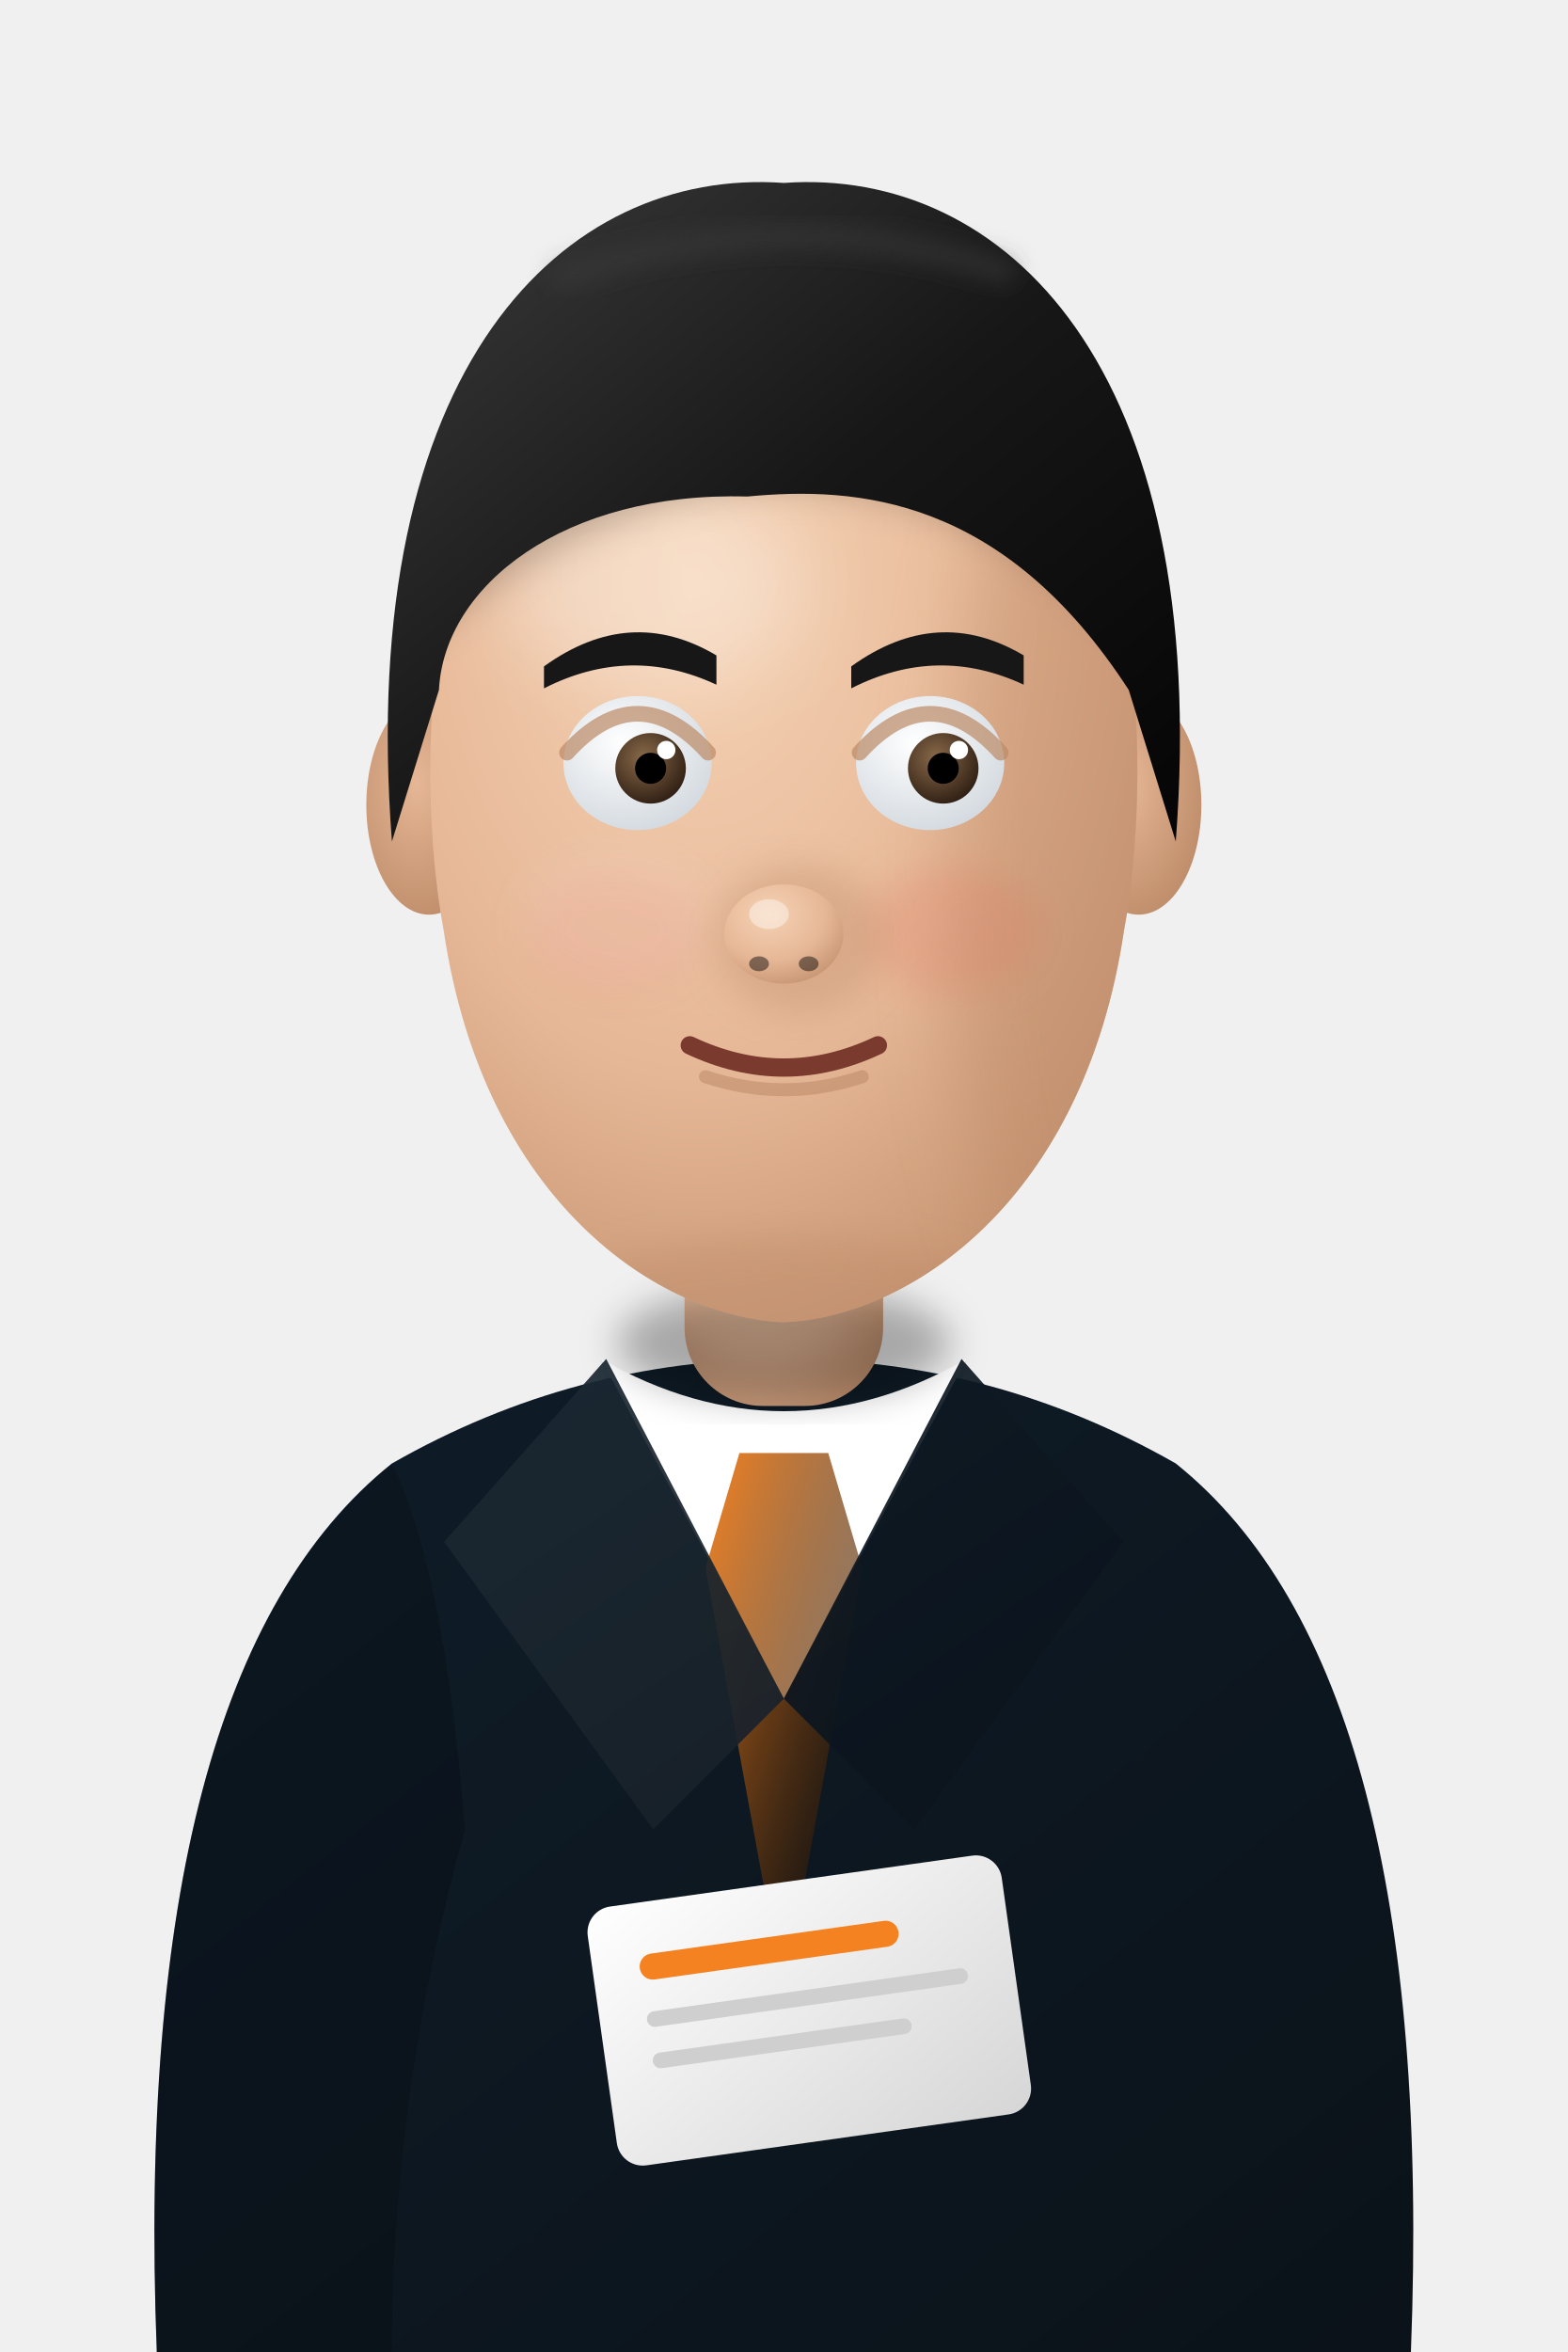
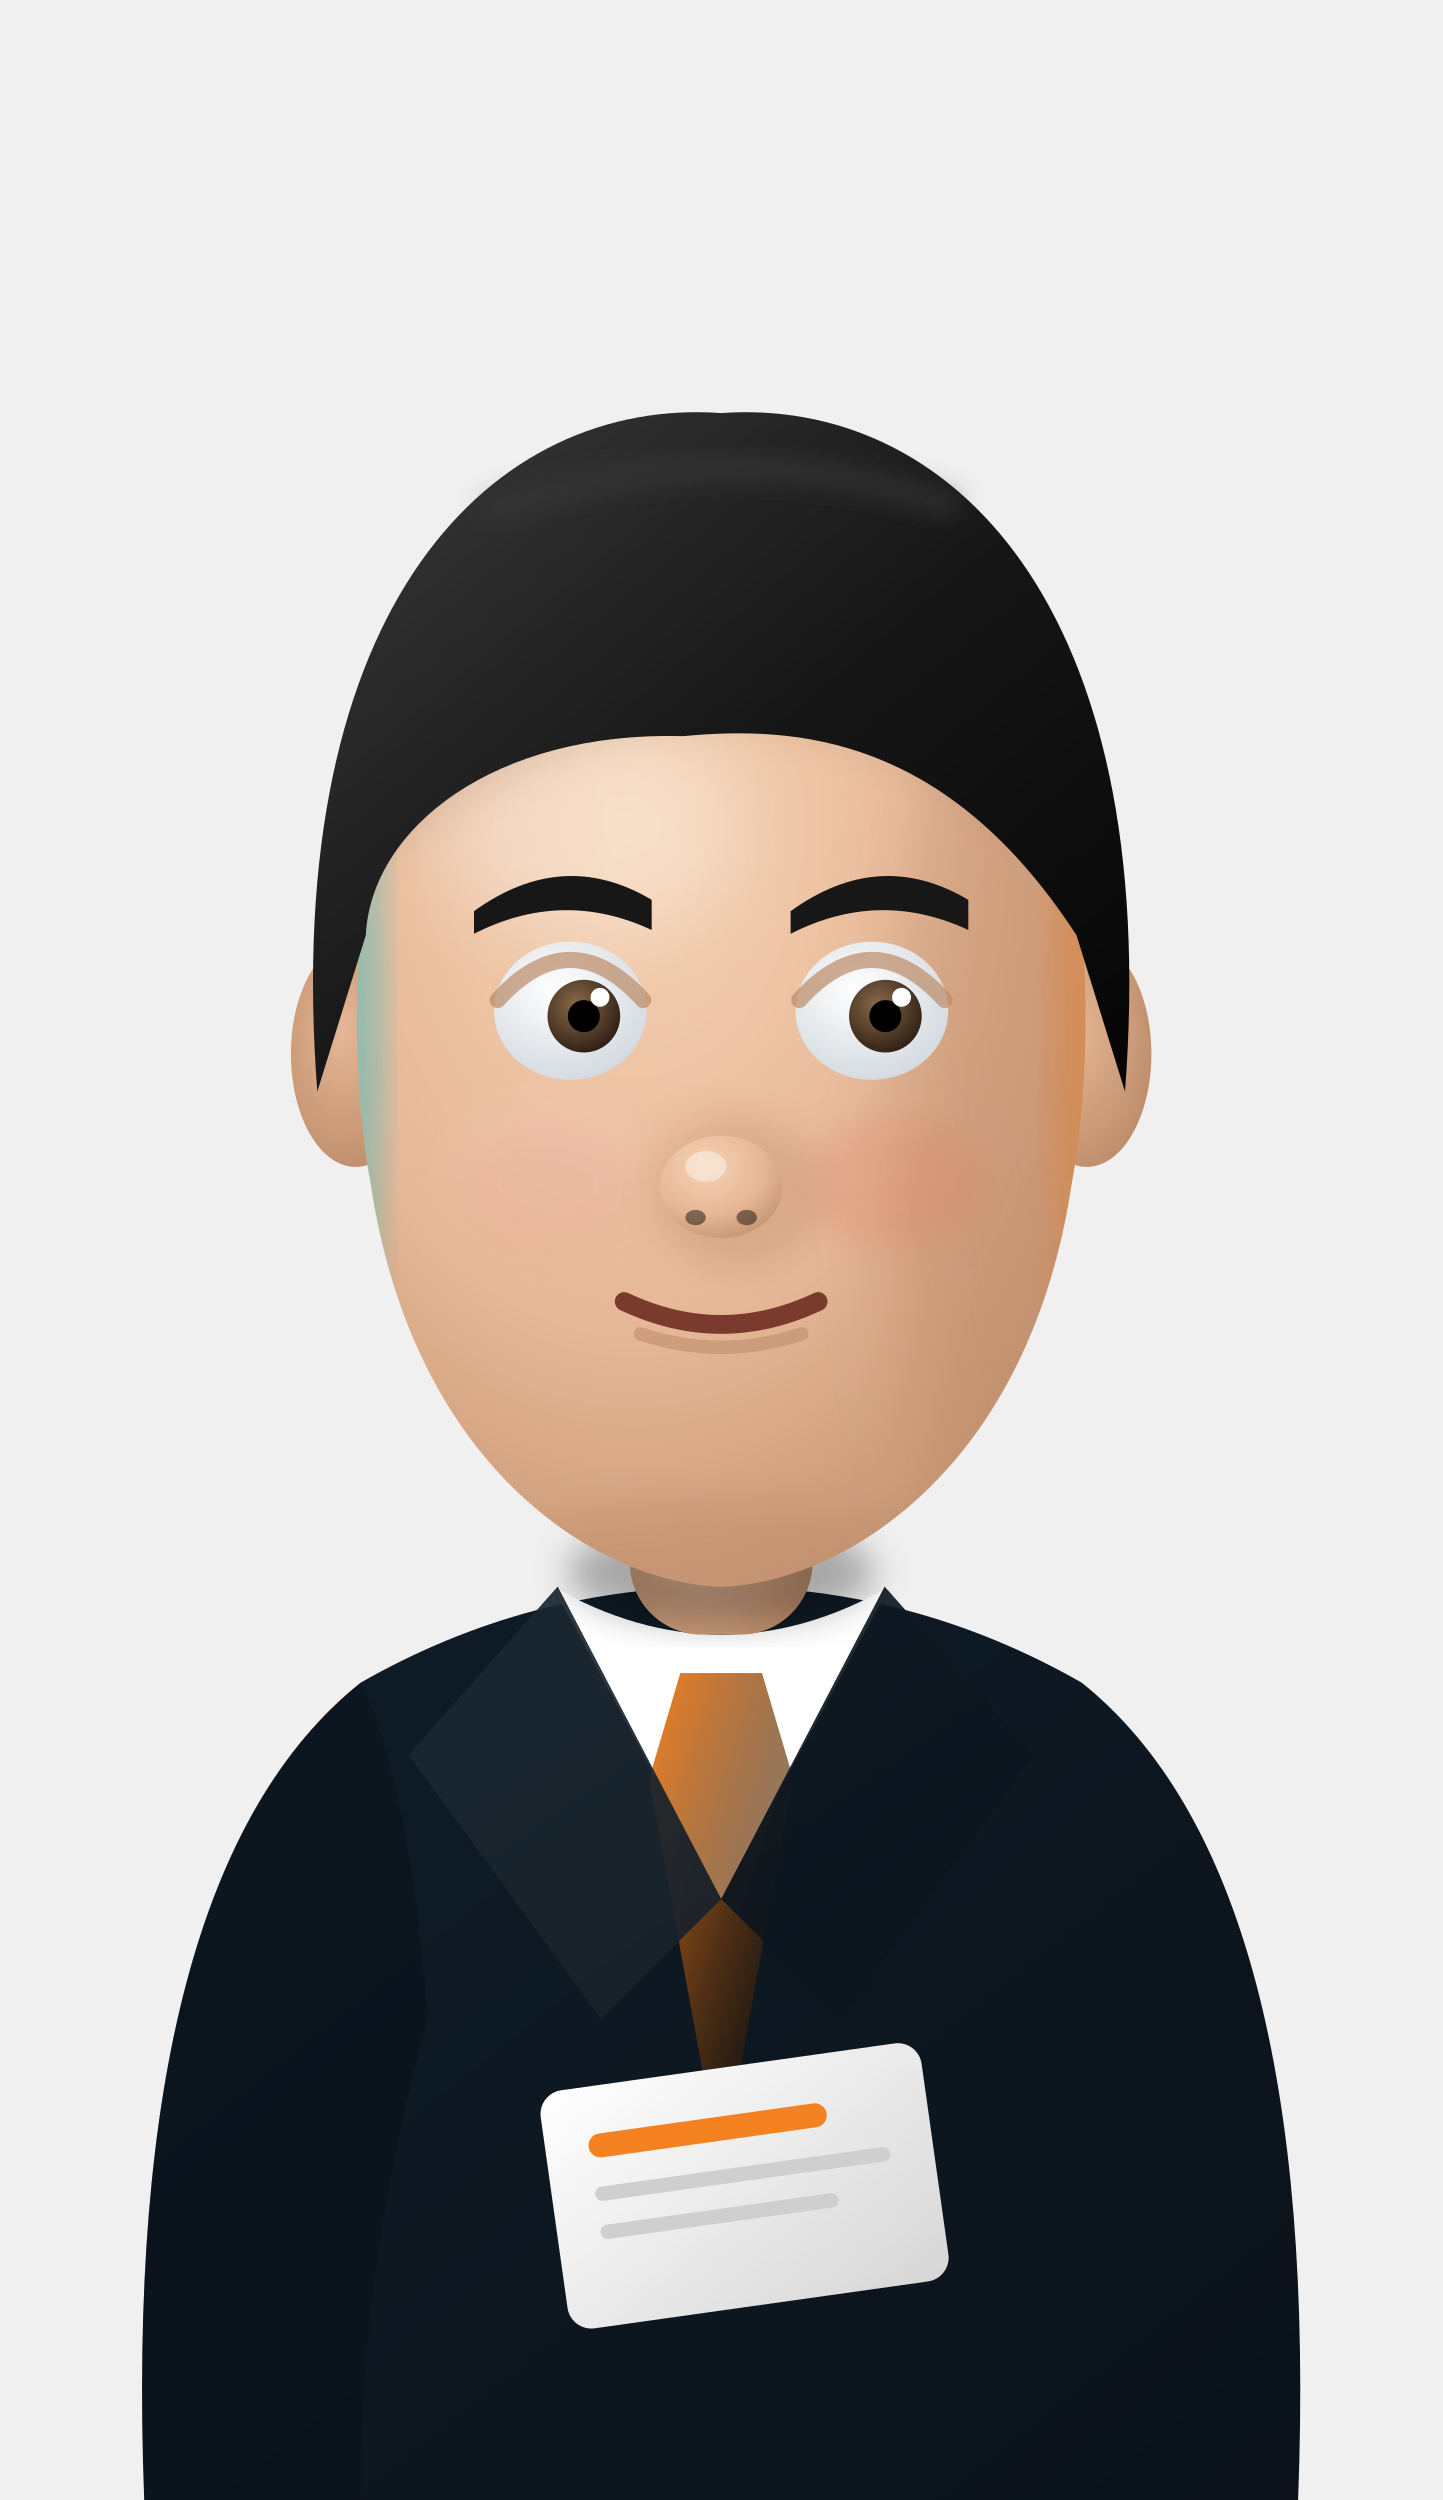
- <svg xmlns="http://www.w3.org/2000/svg" width="600" height="900" viewBox="0 0 600 900">
+ <svg xmlns="http://www.w3.org/2000/svg" width="600" height="1040" viewBox="0 -140 600 1040">
  <defs>
    <radialGradient id="apresentador_skin" cx="38%" cy="30%" r="85%">
      <stop offset="0" stop-color="#F5D3B5" />
      <stop offset=".55" stop-color="#E6B796" />
      <stop offset="1" stop-color="#BC8A67" />
    </radialGradient>
    <radialGradient id="apresentador_ear" cx="40%" cy="40%" r="70%">
      <stop offset="0" stop-color="#E6B796" />
      <stop offset="1" stop-color="#BC8A67" />
    </radialGradient>
    <linearGradient id="apresentador_hair" x1="0" y1="0" x2="1" y2="1">
      <stop offset="0" stop-color="#3B3B3B" />
      <stop offset=".5" stop-color="#171717" />
      <stop offset="1" stop-color="#050505" />
    </linearGradient>
    <linearGradient id="apresentador_suit" x1="0" y1="0" x2="1" y2="1">
      <stop offset="0" stop-color="#0f1d29" />
      <stop offset="1" stop-color="#0b1219" />
    </linearGradient>
    <linearGradient id="apresentador_tie" x1="0" y1="0" x2="1" y2="1">
      <stop offset="0" stop-color="#F58220" />
      <stop offset="1" stop-color="#000" stop-opacity=".45" />
    </linearGradient>
    <radialGradient id="apresentador_eye" cx="40%" cy="35%" r="75%">
      <stop offset="0" stop-color="#fff" />
      <stop offset="1" stop-color="#cfd6dc" />
    </radialGradient>
    <radialGradient id="apresentador_iris" cx="40%" cy="35%" r="70%">
      <stop offset="0" stop-color="#8a6a4a" />
      <stop offset="1" stop-color="#2d1d12" />
    </radialGradient>
    <linearGradient id="apresentador_pap" x1="0" y1="0" x2="1" y2="1">
      <stop offset="0" stop-color="#fff" />
      <stop offset="1" stop-color="#d6d6d6" />
    </linearGradient>
    <linearGradient id="apresentador_pen" x1="0" y1="0" x2="0" y2="1">
      <stop offset="0" stop-color="#555" />
      <stop offset=".5" stop-color="#111" />
      <stop offset="1" stop-color="#000" />
    </linearGradient>
    <linearGradient id="apresentador_pasta" x1="0" y1="0" x2="1" y2="1">
      <stop offset="0" stop-color="#7a4a2a" />
      <stop offset="1" stop-color="#3b1d0d" />
    </linearGradient>
    <linearGradient id="apresentador_mic" x1="0" y1="0" x2="1" y2="0">
      <stop offset="0" stop-color="#999" />
      <stop offset=".5" stop-color="#eee" />
      <stop offset="1" stop-color="#555" />
    </linearGradient>
    <filter id="apresentador_bl" x="-20%" y="-20%" width="140%" height="140%">
      <feGaussianBlur stdDeviation="14" />
    </filter>
    <filter id="apresentador_bl2" x="-20%" y="-20%" width="140%" height="140%">
      <feGaussianBlur stdDeviation="7" />
    </filter>
    <filter id="apresentador_bl3" x="-20%" y="-50%" width="140%" height="200%">
      <feGaussianBlur stdDeviation="4" />
    </filter>
    <clipPath id="apresentador_hc">
      <path d="M300 100 C442.8 100 442.8 290 430.2 356 C414.8 460 347.74 504 300 506 C252.26 504 185.2 460 169.8 356 C157.2 290 157.2 100 300 100Z" />
    </clipPath>
  </defs>
  <ellipse cx="300" cy="884" rx="230" ry="16" fill="#000" opacity=".25" />
  <path d="M60 900 Q50 640 150 560 Q220 520 300 520 Q380 520 450 560 Q550 640 540 900Z" fill="url(#apresentador_suit)" />
  <path d="M60 900 Q50 640 150 560 Q170 600 178 700 Q150 800 150 900Z" fill="#000" opacity=".18" />
  <path d="M230 520 L300 650 L370 520 Q300 560 230 520Z" fill="#FFFFFF" />
  <path d="M230 520 L292 654 L250 600Z M370 520 L308 654 L350 600Z" fill="#000" opacity=".12" />
  <path d="M283 556 H317 L330 600 L308 720 L300 740 L292 720 L270 600Z" fill="url(#apresentador_tie)" />
  <path d="M232 520 L170 590 L250 700 L300 650Z M368 520 L430 590 L350 700 L300 650Z" fill="url(#apresentador_suit)" opacity=".92" />
  <path d="M232 520 L170 590 L250 700 L300 650Z" fill="#fff" opacity=".05" />
-   <rect x="262" y="452" width="76" height="86" rx="30" fill="url(#apresentador_skin)" />
+   <rect x="262" y="420" width="76" height="120" rx="30" fill="url(#apresentador_skin)" />
  <ellipse cx="300" cy="514" rx="64" ry="22" fill="#000" opacity=".3" filter="url(#apresentador_bl2)" />
-   <ellipse cx="164.2" cy="308" rx="24" ry="42" fill="url(#apresentador_ear)" />
-   <ellipse cx="435.8" cy="308" rx="24" ry="42" fill="url(#apresentador_ear)" />
-   <path d="M300 100 C442.8 100 442.8 290 430.2 356 C414.8 460 347.74 504 300 506 C252.26 504 185.2 460 169.8 356 C157.2 290 157.2 100 300 100Z" fill="url(#apresentador_skin)" />
-   <g clip-path="url(#apresentador_hc)">
-     <ellipse cx="433" cy="330" rx="70" ry="200" fill="#BC8A67" opacity=".45" filter="url(#apresentador_bl)" />
-     <ellipse cx="251" cy="224" rx="58.8" ry="40" fill="#fff" opacity=".28" filter="url(#apresentador_bl)" />
-     <ellipse cx="235.6" cy="352" rx="34" ry="24" fill="#fff" opacity=".18" filter="url(#apresentador_bl2)" />
-     <ellipse cx="364.4" cy="356" rx="34" ry="24" fill="#E0735F" opacity=".22" filter="url(#apresentador_bl2)" />
-     <ellipse cx="235.6" cy="356" rx="34" ry="24" fill="#E0735F" opacity=".18" filter="url(#apresentador_bl2)" />
-     <ellipse cx="300" cy="500" rx="84" ry="26" fill="#BC8A67" opacity=".4" filter="url(#apresentador_bl2)" />
-     <path d="M150 240 Q300 110 450 240" fill="none" stroke="#000" stroke-width="22" opacity=".22" filter="url(#apresentador_bl2)" />
-   </g>
-   <g id="olhos">
-     <ellipse cx="244" cy="292" rx="28.35" ry="25.65" fill="url(#apresentador_eye)" />
-     <ellipse cx="356" cy="292" rx="28.35" ry="25.65" fill="url(#apresentador_eye)" />
-     <circle cx="249" cy="294" r="13.5" fill="url(#apresentador_iris)" />
-     <circle cx="361" cy="294" r="13.5" fill="url(#apresentador_iris)" />
-     <circle cx="249" cy="294" r="5.94" fill="#000" />
-     <circle cx="361" cy="294" r="5.94" fill="#000" />
-     <circle cx="255" cy="287" r="3.51" fill="#fff" />
-     <circle cx="367" cy="287" r="3.51" fill="#fff" />
-     <path d="M217 288 Q244 258.25 271 288" fill="none" stroke="#BC8A67" stroke-width="6" stroke-linecap="round" opacity=".7" />
-     <path d="M329 288 Q356 258.25 383 288" fill="none" stroke="#BC8A67" stroke-width="6" stroke-linecap="round" opacity=".7" />
-   </g>
-   <g id="sobrancelhas">
-     <g transform="translate(241.2 248) rotate(0)">
-       <path d="M-33 7 Q0 -16.8 33 2.8 L33 14 Q0 -1.4 -33 15.4Z" fill="#171717" />
+   <g transform="translate(300 500) scale(1.12) translate(-300 -488)">
+     <ellipse cx="164.2" cy="308" rx="24" ry="42" fill="url(#apresentador_ear)" />
+     <ellipse cx="435.8" cy="308" rx="24" ry="42" fill="url(#apresentador_ear)" />
+     <path d="M300 100 C442.8 100 442.8 290 430.2 356 C414.8 460 347.74 504 300 506 C252.26 504 185.2 460 169.8 356 C157.2 290 157.2 100 300 100Z" fill="url(#apresentador_skin)" />
+     <g clip-path="url(#apresentador_hc)">
+       <ellipse cx="440" cy="300" rx="16" ry="160" fill="#F58220" opacity=".6" filter="url(#apresentador_bl2)" />
+       <ellipse cx="160" cy="300" rx="14" ry="140" fill="#22BBCB" opacity=".45" filter="url(#apresentador_bl2)" />
+       <ellipse cx="433" cy="330" rx="70" ry="200" fill="#BC8A67" opacity=".45" filter="url(#apresentador_bl)" />
+       <ellipse cx="251" cy="224" rx="58.8" ry="40" fill="#fff" opacity=".28" filter="url(#apresentador_bl)" />
+       <ellipse cx="235.6" cy="352" rx="34" ry="24" fill="#fff" opacity=".18" filter="url(#apresentador_bl2)" />
+       <ellipse cx="364.4" cy="356" rx="34" ry="24" fill="#E0735F" opacity=".22" filter="url(#apresentador_bl2)" />
+       <ellipse cx="235.6" cy="356" rx="34" ry="24" fill="#E0735F" opacity=".18" filter="url(#apresentador_bl2)" />
+       <ellipse cx="300" cy="500" rx="84" ry="26" fill="#BC8A67" opacity=".4" filter="url(#apresentador_bl2)" />
+       <path d="M150 240 Q300 110 450 240" fill="none" stroke="#000" stroke-width="22" opacity=".08" filter="url(#apresentador_bl2)" />
    </g>
-     <g transform="translate(358.8 248) rotate(0)">
-       <path d="M-33 7 Q0 -16.8 33 2.8 L33 14 Q0 -1.4 -33 15.4Z" fill="#171717" />
+     <g id="olhos">
+       <ellipse cx="244" cy="292" rx="28.35" ry="25.65" fill="url(#apresentador_eye)" />
+       <ellipse cx="356" cy="292" rx="28.35" ry="25.65" fill="url(#apresentador_eye)" />
+       <circle cx="249" cy="294" r="13.5" fill="url(#apresentador_iris)" />
+       <circle cx="361" cy="294" r="13.5" fill="url(#apresentador_iris)" />
+       <circle cx="249" cy="294" r="5.94" fill="#000" />
+       <circle cx="361" cy="294" r="5.94" fill="#000" />
+       <circle cx="255" cy="287" r="3.51" fill="#fff" />
+       <circle cx="367" cy="287" r="3.51" fill="#fff" />
+       <path d="M217 288 Q244 258.25 271 288" fill="none" stroke="#BC8A67" stroke-width="6" stroke-linecap="round" opacity=".7" />
+       <path d="M329 288 Q356 258.25 383 288" fill="none" stroke="#BC8A67" stroke-width="6" stroke-linecap="round" opacity=".7" />
    </g>
-   </g>
-   <g id="nariz" transform="translate(300 346) scale(0.95)">
-     <ellipse cx="6" cy="14" rx="34" ry="30" fill="#BC8A67" opacity=".35" filter="url(#apresentador_bl2)" />
-     <ellipse cx="0" cy="12" rx="24" ry="20" fill="url(#apresentador_skin)" />
-     <ellipse cx="-6" cy="4" rx="8" ry="6" fill="#fff" opacity=".4" />
-     <ellipse cx="-10" cy="24" rx="4" ry="3" fill="#000" opacity=".45" />
-     <ellipse cx="10" cy="24" rx="4" ry="3" fill="#000" opacity=".45" />
-   </g>
-   <g id="boca">
-     <path d="M264 400 Q300 417 336 400" fill="none" stroke="#7a3a2e" stroke-width="7" stroke-linecap="round" />
-     <path d="M270 412 Q300 422 330 412" fill="none" stroke="#BC8A67" stroke-width="5" stroke-linecap="round" opacity=".55" />
-   </g>
-   <g id="cabelo">
-     <path d="M150 322 C136 140 216 64 300 70 C384 64 464 140 450 322 L432 264 C384 190 328 186 286 190 C216 188 170 224 168 264Z" fill="url(#apresentador_hair)" />
-     <path d="M216 106 Q300 76 384 104" fill="none" stroke="#3B3B3B" stroke-width="10" stroke-linecap="round" opacity=".5" filter="url(#apresentador_bl3)" />
+     <g id="sobrancelhas">
+       <g transform="translate(241.2 248) rotate(0)">
+         <path d="M-33 7 Q0 -16.8 33 2.8 L33 14 Q0 -1.4 -33 15.4Z" fill="#171717" />
+       </g>
+       <g transform="translate(358.8 248) rotate(0)">
+         <path d="M-33 7 Q0 -16.8 33 2.8 L33 14 Q0 -1.4 -33 15.4Z" fill="#171717" />
+       </g>
+     </g>
+     <g id="nariz" transform="translate(300 346) scale(0.95 0.95)">
+       <ellipse cx="6" cy="14" rx="34" ry="30" fill="#BC8A67" opacity=".35" filter="url(#apresentador_bl2)" />
+       <ellipse cx="0" cy="12" rx="24" ry="20" fill="url(#apresentador_skin)" />
+       <ellipse cx="-6" cy="4" rx="8" ry="6" fill="#fff" opacity=".4" />
+       <ellipse cx="-10" cy="24" rx="4" ry="3" fill="#000" opacity=".45" />
+       <ellipse cx="10" cy="24" rx="4" ry="3" fill="#000" opacity=".45" />
+     </g>
+     <g id="boca">
+       <path d="M264 400 Q300 417 336 400" fill="none" stroke="#7a3a2e" stroke-width="7" stroke-linecap="round" />
+       <path d="M270 412 Q300 422 330 412" fill="none" stroke="#BC8A67" stroke-width="5" stroke-linecap="round" opacity=".55" />
+     </g>
+     <g id="cabelo">
+       <path d="M150 322 C136 140 216 64 300 70 C384 64 464 140 450 322 L432 264 C384 190 328 186 286 190 C216 188 170 224 168 264Z" fill="url(#apresentador_hair)" />
+       <path d="M216 106 Q300 76 384 104" fill="none" stroke="#3B3B3B" stroke-width="10" stroke-linecap="round" opacity=".5" filter="url(#apresentador_bl3)" />
+     </g>
  </g>
  <g transform="translate(300 700)">
    <g transform="rotate(-8)">
      <rect x="-80" y="20" width="160" height="100" rx="10" fill="url(#apresentador_pap)" />
      <rect x="-62" y="40" width="100" height="10" rx="5" fill="#F58220" />
      <rect x="-62" y="62" width="124" height="6" rx="3" fill="#cfcfcf" />
      <rect x="-62" y="78" width="100" height="6" rx="3" fill="#cfcfcf" />
    </g>
  </g>
</svg>
